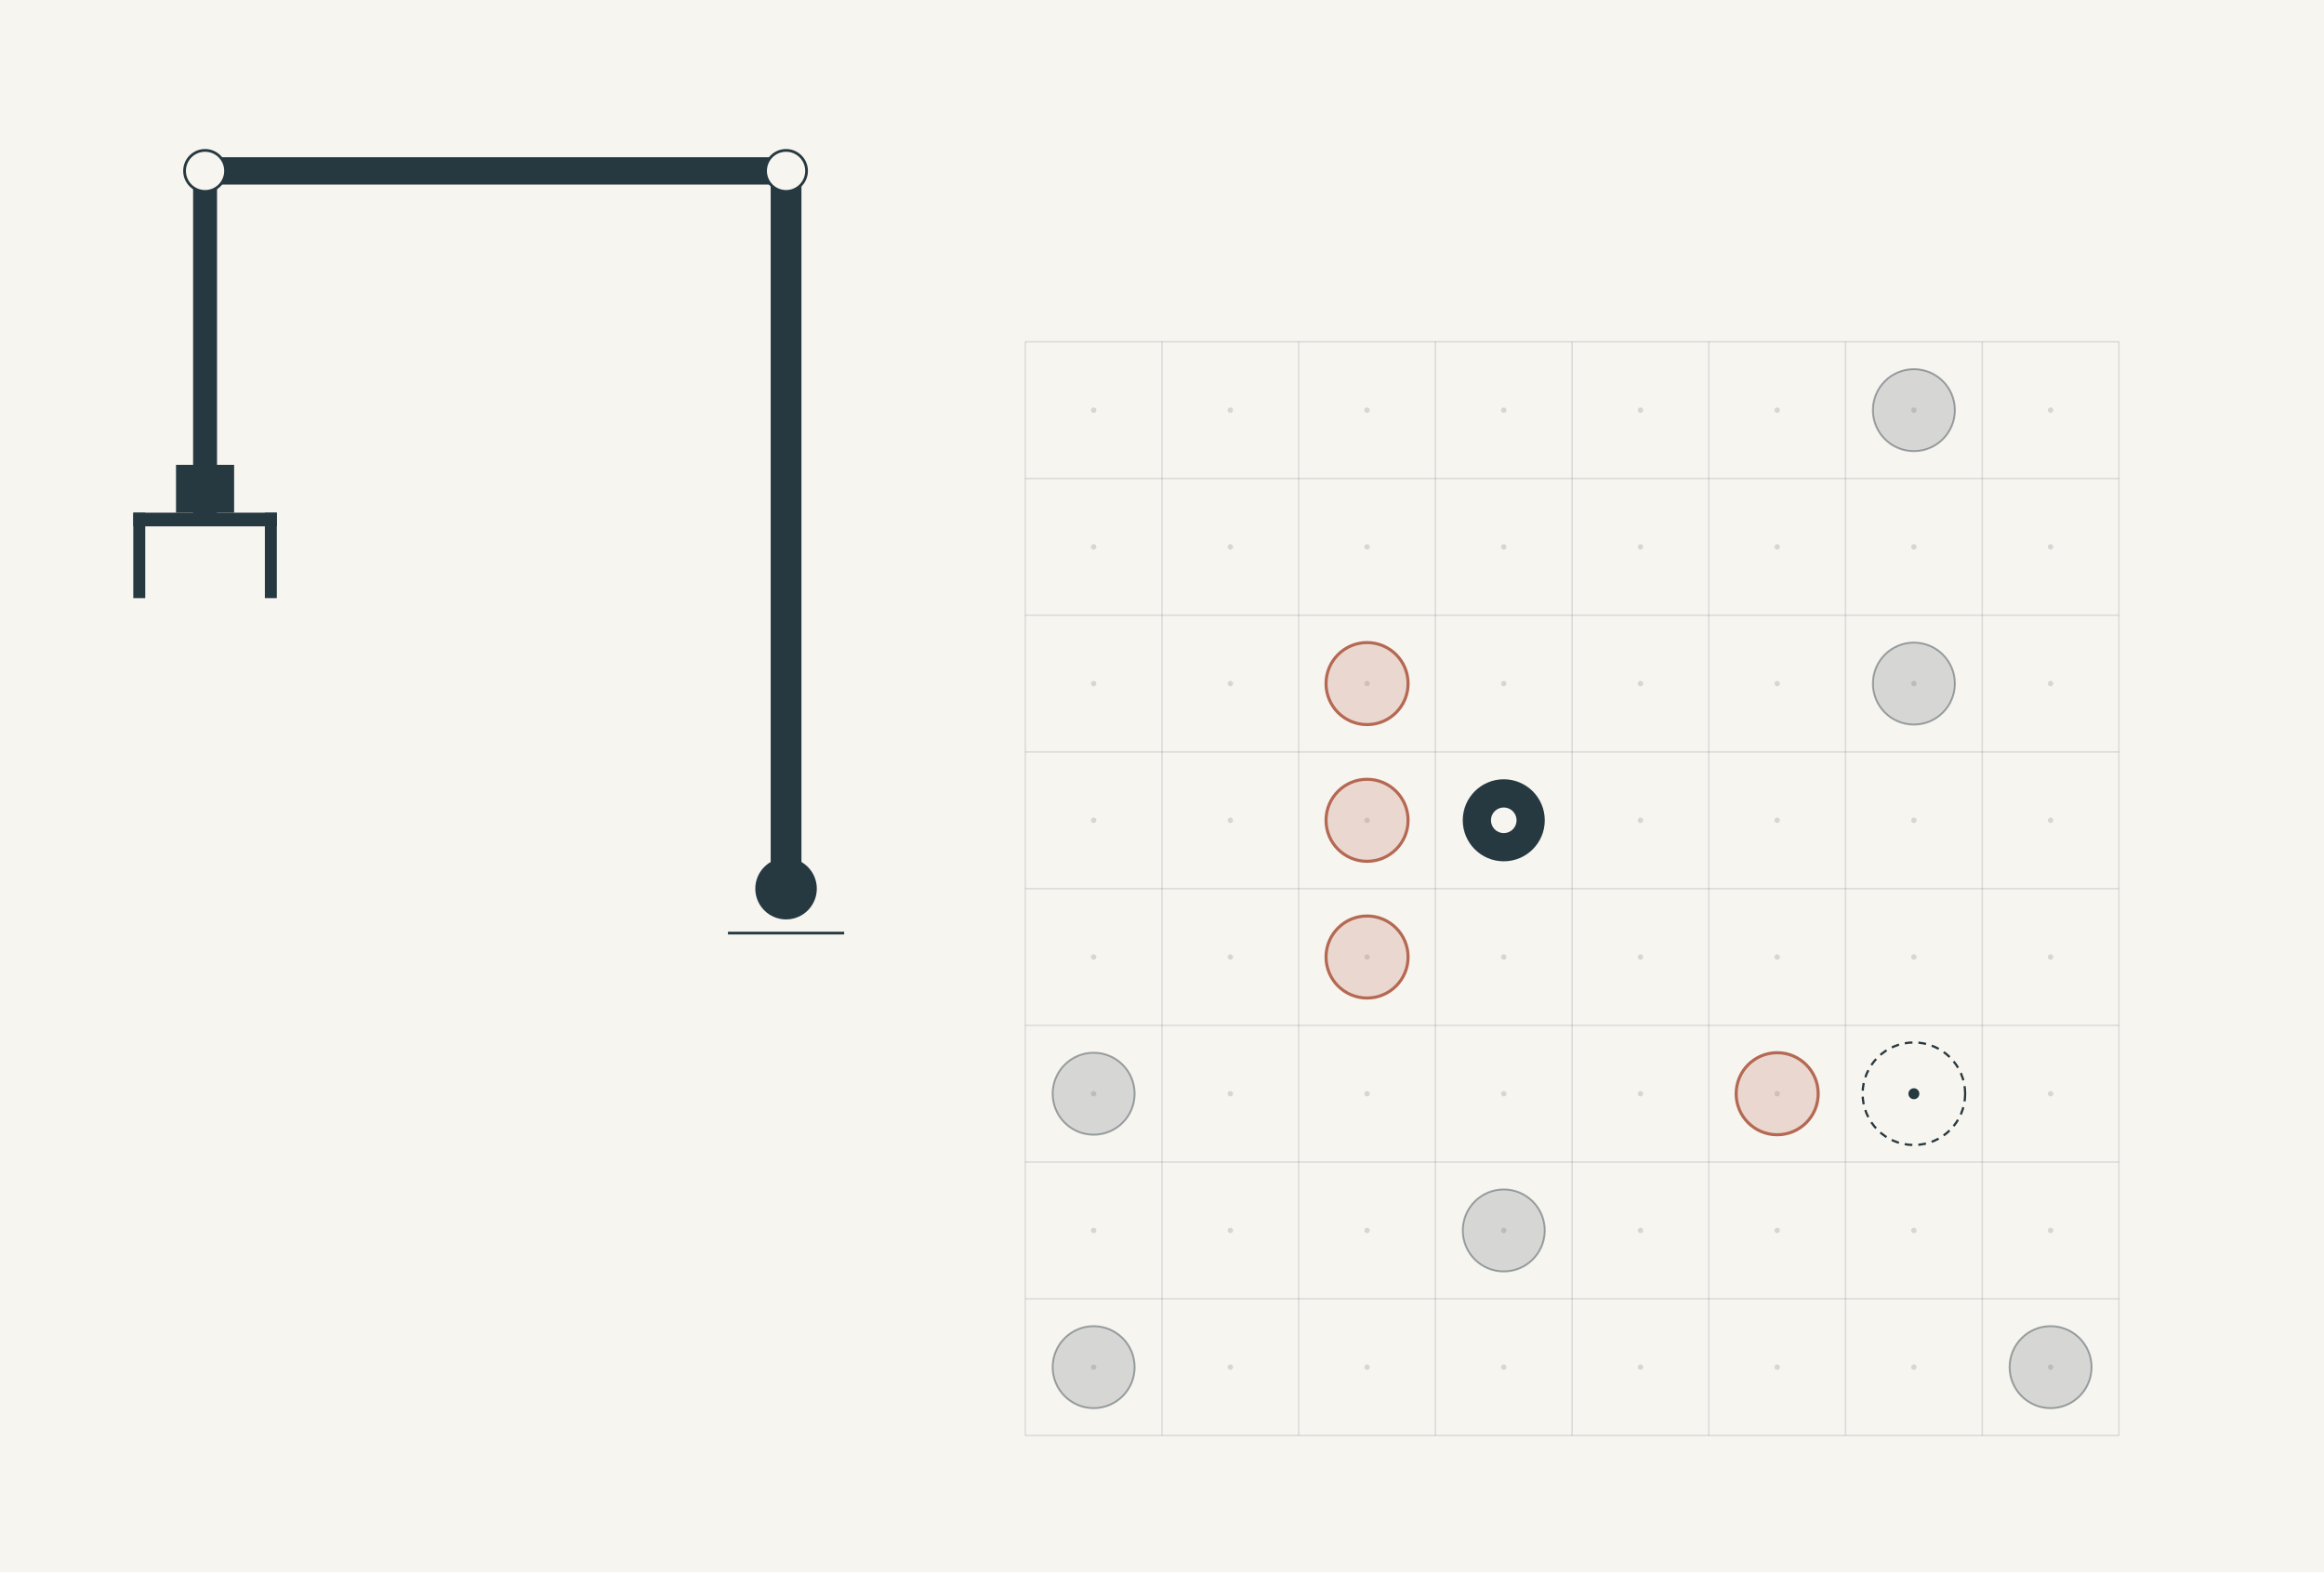
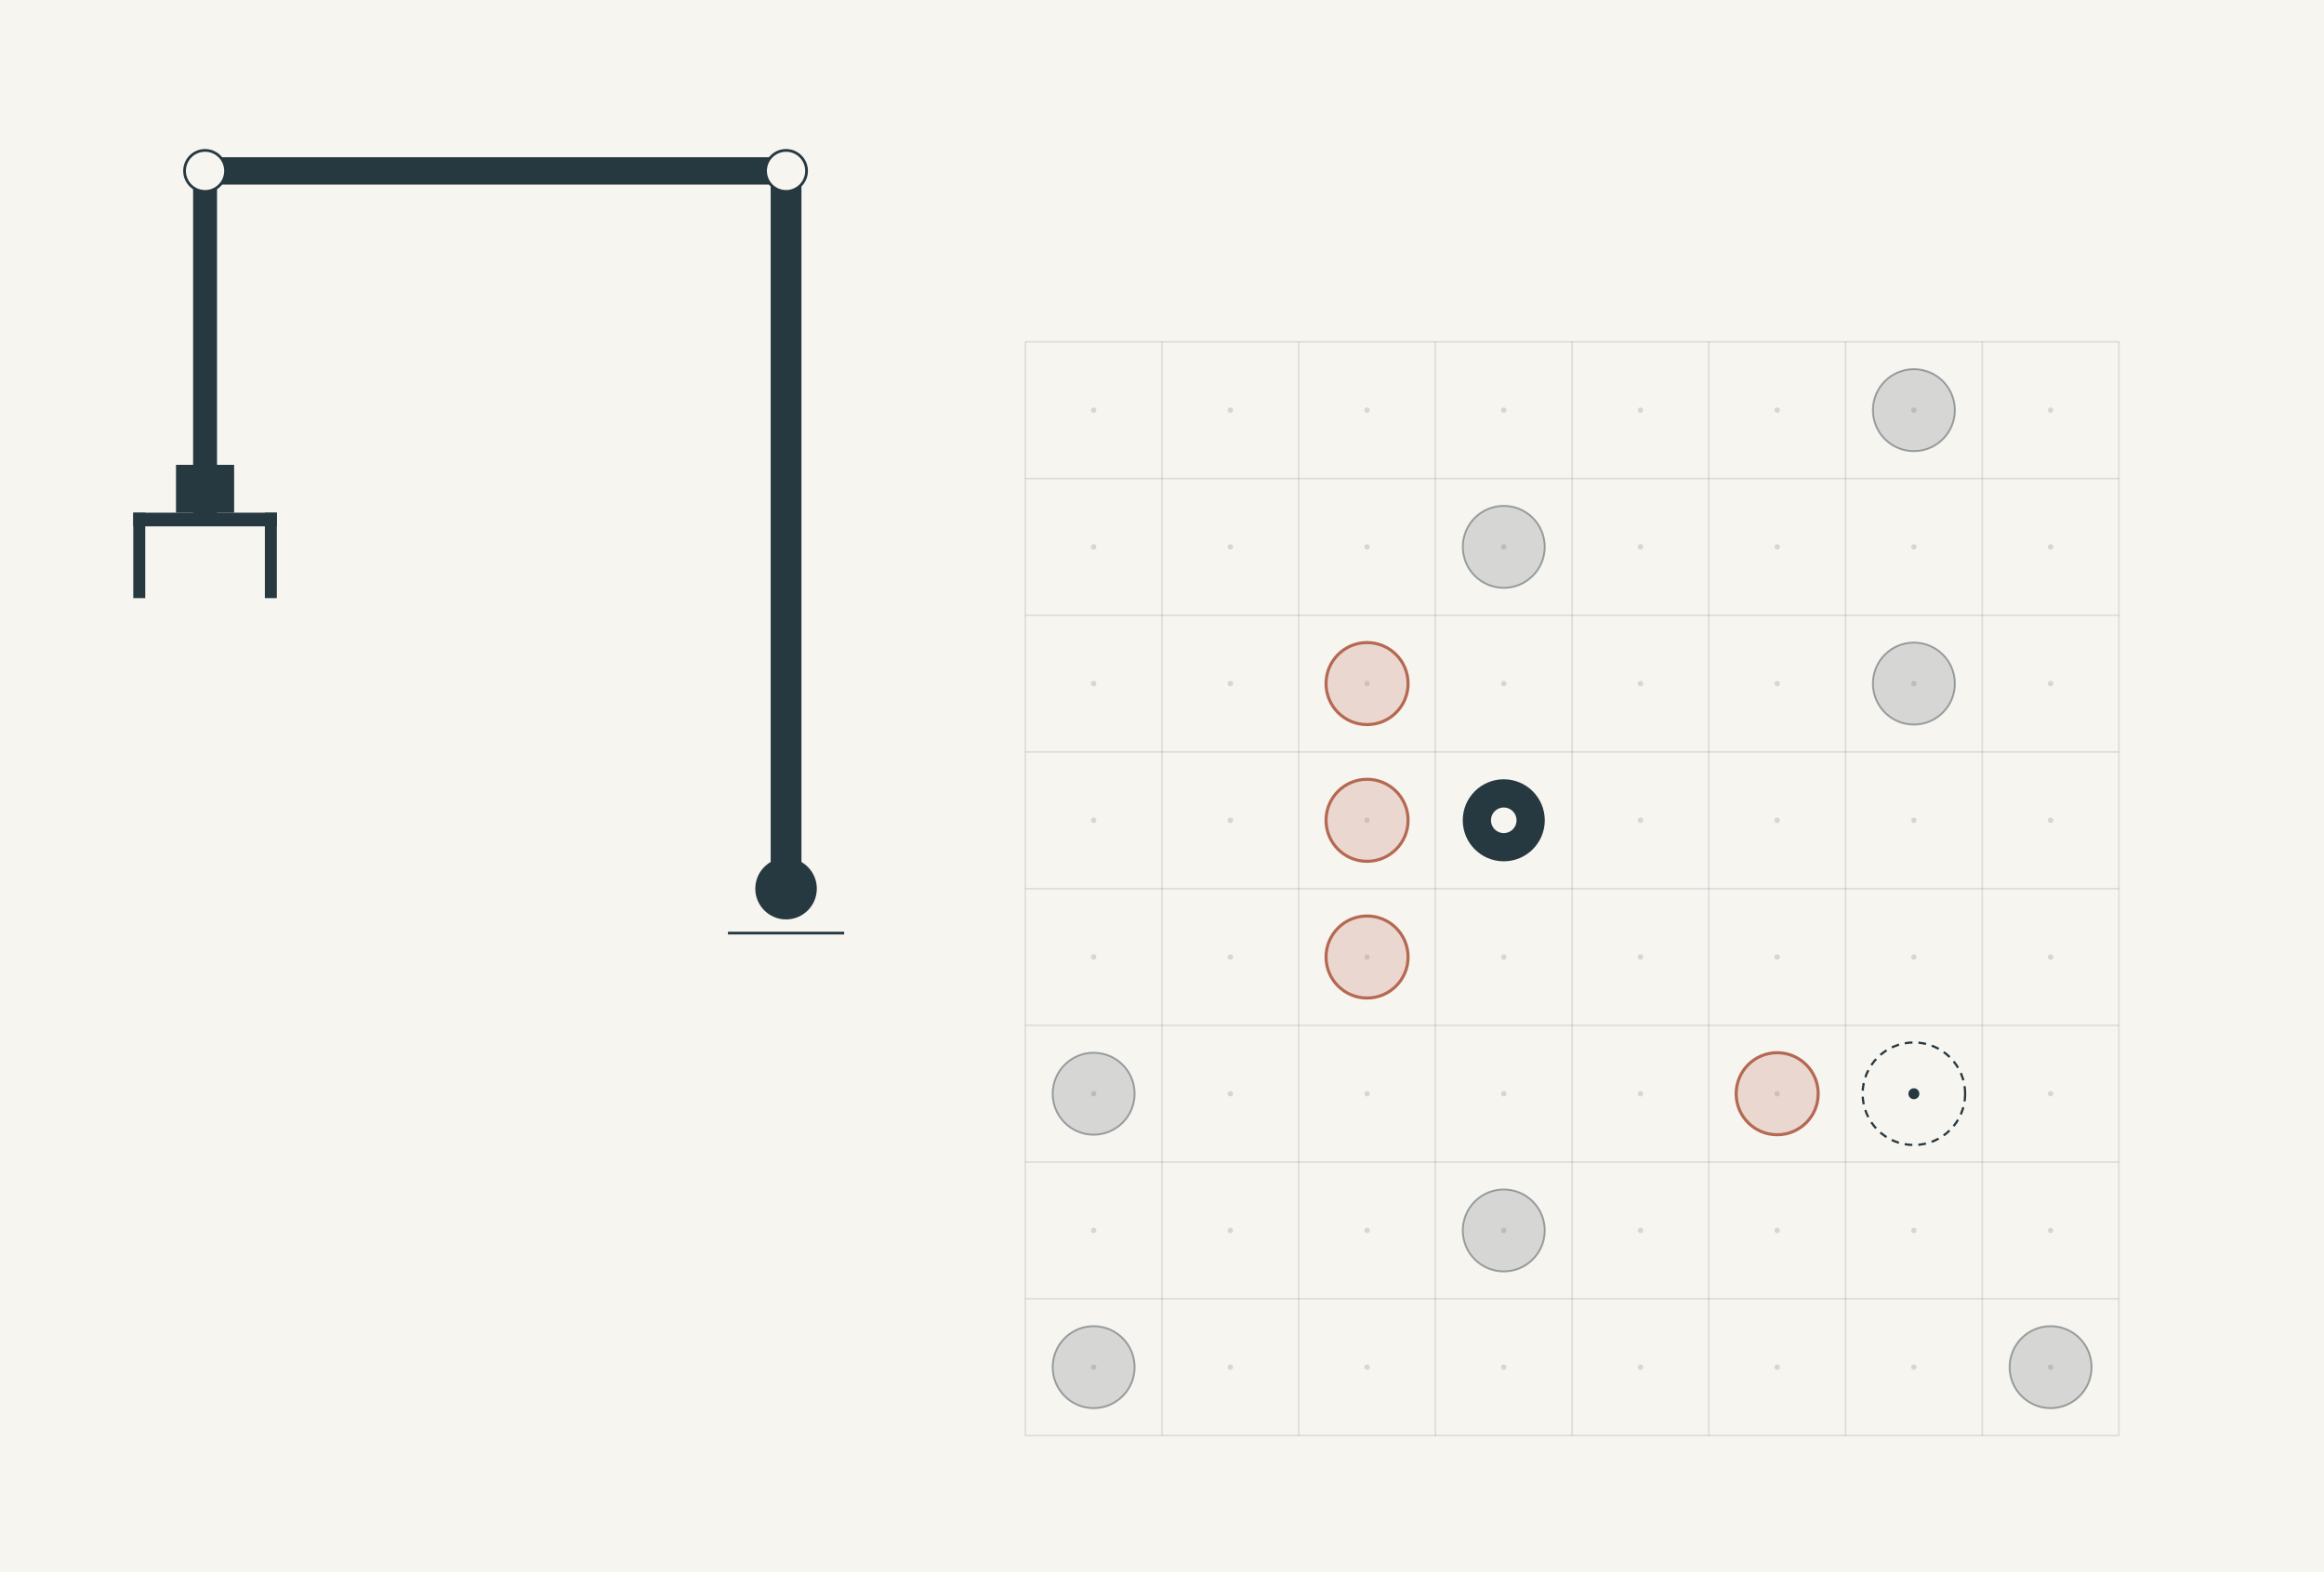
<svg xmlns="http://www.w3.org/2000/svg" viewBox="0 0 1360 920" width="1360" height="920" fill="none" shape-rendering="geometricPrecision">
  <rect width="100%" height="100%" fill="#F7F5F0" />
  <g id="lattice">
    <g id="lattice-lines" stroke="#263840" stroke-width="0.9" stroke-opacity="0.13" fill="none">
      <path d="M600,840 L600,200" />
      <path d="M680,840 L680,200" />
      <path d="M760,840 L760,200" />
      <path d="M840,840 L840,200" />
      <path d="M920,840 L920,200" />
      <path d="M1000,840 L1000,200" />
      <path d="M1080,840 L1080,200" />
      <path d="M1160,840 L1160,200" />
      <path d="M1240,840 L1240,200" />
      <path d="M600,840 L1240,840" />
      <path d="M600,760 L1240,760" />
      <path d="M600,680 L1240,680" />
      <path d="M600,600 L1240,600" />
      <path d="M600,520 L1240,520" />
      <path d="M600,440 L1240,440" />
      <path d="M600,360 L1240,360" />
      <path d="M600,280 L1240,280" />
      <path d="M600,200 L1240,200" />
    </g>
    <g id="lattice-centres">
      <circle cx="640" cy="800" r="1.6" fill="#263840" fill-opacity="0.16" />
      <circle cx="720" cy="800" r="1.6" fill="#263840" fill-opacity="0.16" />
      <circle cx="800" cy="800" r="1.6" fill="#263840" fill-opacity="0.16" />
      <circle cx="880" cy="800" r="1.6" fill="#263840" fill-opacity="0.16" />
      <circle cx="960" cy="800" r="1.6" fill="#263840" fill-opacity="0.16" />
      <circle cx="1040" cy="800" r="1.6" fill="#263840" fill-opacity="0.16" />
      <circle cx="1120" cy="800" r="1.6" fill="#263840" fill-opacity="0.16" />
      <circle cx="1200" cy="800" r="1.6" fill="#263840" fill-opacity="0.16" />
      <circle cx="640" cy="720" r="1.6" fill="#263840" fill-opacity="0.16" />
      <circle cx="720" cy="720" r="1.6" fill="#263840" fill-opacity="0.16" />
      <circle cx="800" cy="720" r="1.6" fill="#263840" fill-opacity="0.16" />
      <circle cx="880" cy="720" r="1.6" fill="#263840" fill-opacity="0.16" />
      <circle cx="960" cy="720" r="1.6" fill="#263840" fill-opacity="0.16" />
      <circle cx="1040" cy="720" r="1.6" fill="#263840" fill-opacity="0.16" />
      <circle cx="1120" cy="720" r="1.6" fill="#263840" fill-opacity="0.16" />
      <circle cx="1200" cy="720" r="1.6" fill="#263840" fill-opacity="0.16" />
      <circle cx="640" cy="640" r="1.6" fill="#263840" fill-opacity="0.16" />
      <circle cx="720" cy="640" r="1.6" fill="#263840" fill-opacity="0.16" />
      <circle cx="800" cy="640" r="1.6" fill="#263840" fill-opacity="0.16" />
      <circle cx="880" cy="640" r="1.6" fill="#263840" fill-opacity="0.16" />
      <circle cx="960" cy="640" r="1.6" fill="#263840" fill-opacity="0.16" />
      <circle cx="1040" cy="640" r="1.6" fill="#263840" fill-opacity="0.16" />
      <circle cx="1120" cy="640" r="1.6" fill="#263840" fill-opacity="0.16" />
      <circle cx="1200" cy="640" r="1.6" fill="#263840" fill-opacity="0.16" />
      <circle cx="640" cy="560" r="1.6" fill="#263840" fill-opacity="0.16" />
      <circle cx="720" cy="560" r="1.6" fill="#263840" fill-opacity="0.16" />
      <circle cx="800" cy="560" r="1.6" fill="#263840" fill-opacity="0.16" />
      <circle cx="880" cy="560" r="1.6" fill="#263840" fill-opacity="0.16" />
      <circle cx="960" cy="560" r="1.6" fill="#263840" fill-opacity="0.16" />
      <circle cx="1040" cy="560" r="1.6" fill="#263840" fill-opacity="0.16" />
      <circle cx="1120" cy="560" r="1.6" fill="#263840" fill-opacity="0.16" />
      <circle cx="1200" cy="560" r="1.6" fill="#263840" fill-opacity="0.16" />
      <circle cx="640" cy="480" r="1.6" fill="#263840" fill-opacity="0.16" />
      <circle cx="720" cy="480" r="1.6" fill="#263840" fill-opacity="0.16" />
      <circle cx="800" cy="480" r="1.6" fill="#263840" fill-opacity="0.16" />
      <circle cx="880" cy="480" r="1.6" fill="#263840" fill-opacity="0.16" />
      <circle cx="960" cy="480" r="1.6" fill="#263840" fill-opacity="0.16" />
      <circle cx="1040" cy="480" r="1.6" fill="#263840" fill-opacity="0.16" />
      <circle cx="1120" cy="480" r="1.6" fill="#263840" fill-opacity="0.16" />
      <circle cx="1200" cy="480" r="1.6" fill="#263840" fill-opacity="0.16" />
      <circle cx="640" cy="400" r="1.6" fill="#263840" fill-opacity="0.16" />
      <circle cx="720" cy="400" r="1.6" fill="#263840" fill-opacity="0.16" />
      <circle cx="800" cy="400" r="1.6" fill="#263840" fill-opacity="0.16" />
      <circle cx="880" cy="400" r="1.6" fill="#263840" fill-opacity="0.16" />
      <circle cx="960" cy="400" r="1.6" fill="#263840" fill-opacity="0.16" />
      <circle cx="1040" cy="400" r="1.6" fill="#263840" fill-opacity="0.16" />
      <circle cx="1120" cy="400" r="1.6" fill="#263840" fill-opacity="0.16" />
      <circle cx="1200" cy="400" r="1.6" fill="#263840" fill-opacity="0.16" />
      <circle cx="640" cy="320" r="1.6" fill="#263840" fill-opacity="0.16" />
      <circle cx="720" cy="320" r="1.6" fill="#263840" fill-opacity="0.16" />
      <circle cx="800" cy="320" r="1.6" fill="#263840" fill-opacity="0.16" />
      <circle cx="880" cy="320" r="1.6" fill="#263840" fill-opacity="0.16" />
      <circle cx="960" cy="320" r="1.6" fill="#263840" fill-opacity="0.16" />
      <circle cx="1040" cy="320" r="1.6" fill="#263840" fill-opacity="0.16" />
      <circle cx="1120" cy="320" r="1.6" fill="#263840" fill-opacity="0.16" />
      <circle cx="1200" cy="320" r="1.6" fill="#263840" fill-opacity="0.16" />
      <circle cx="640" cy="240" r="1.6" fill="#263840" fill-opacity="0.16" />
      <circle cx="720" cy="240" r="1.6" fill="#263840" fill-opacity="0.16" />
      <circle cx="800" cy="240" r="1.6" fill="#263840" fill-opacity="0.16" />
      <circle cx="880" cy="240" r="1.6" fill="#263840" fill-opacity="0.16" />
      <circle cx="960" cy="240" r="1.6" fill="#263840" fill-opacity="0.16" />
      <circle cx="1040" cy="240" r="1.6" fill="#263840" fill-opacity="0.16" />
      <circle cx="1120" cy="240" r="1.6" fill="#263840" fill-opacity="0.16" />
      <circle cx="1200" cy="240" r="1.6" fill="#263840" fill-opacity="0.16" />
    </g>
  </g>
  <g id="goal">
    <circle cx="1120" cy="640" r="30" fill="none" stroke="#263840" stroke-width="1.3" stroke-dasharray="4.5 3.5" />
    <circle cx="1120" cy="640" r="3.2" fill="#263840" />
  </g>
  <g id="discs-context">
    <circle cx="1120" cy="240" r="24" id="c0" fill="#263840" fill-opacity="0.16" stroke="#263840" stroke-opacity="0.42" stroke-width="1.1" />
    <circle cx="1120" cy="400" r="24" id="c1" fill="#263840" fill-opacity="0.16" stroke="#263840" stroke-opacity="0.42" stroke-width="1.1" />
    <circle cx="640" cy="800" r="24" id="c2" fill="#263840" fill-opacity="0.16" stroke="#263840" stroke-opacity="0.42" stroke-width="1.1" />
    <circle cx="880" cy="720" r="24" id="c3" fill="#263840" fill-opacity="0.16" stroke="#263840" stroke-opacity="0.42" stroke-width="1.1" />
    <circle cx="1200" cy="800" r="24" id="c4" fill="#263840" fill-opacity="0.16" stroke="#263840" stroke-opacity="0.42" stroke-width="1.1" />
    <circle cx="640" cy="640" r="24" id="c5" fill="#263840" fill-opacity="0.16" stroke="#263840" stroke-opacity="0.42" stroke-width="1.1" />
+     <circle cx="880" cy="320" r="24" id="c6" fill="#263840" fill-opacity="0.16" stroke="#263840" stroke-opacity="0.42" stroke-width="1.1" />
  </g>
  <g id="blockers-highlight">
    <circle cx="800" cy="400" r="24" id="b1-hl" fill="#B56852" fill-opacity="0.20" stroke="#B56852" stroke-width="1.8" />
    <circle cx="800" cy="560" r="24" id="b2-hl" fill="#B56852" fill-opacity="0.20" stroke="#B56852" stroke-width="1.8" />
    <circle cx="800" cy="480" r="24" id="b3-hl" fill="#B56852" fill-opacity="0.20" stroke="#B56852" stroke-width="1.8" />
    <circle cx="1040" cy="640" r="24" id="b4-hl" fill="#B56852" fill-opacity="0.20" stroke="#B56852" stroke-width="1.8" />
  </g>
  <g id="target">
    <circle cx="880" cy="480" r="24" fill="#263840" />
    <circle cx="880" cy="480" r="7.5" fill="#F7F5F0" />
  </g>
  <g id="robot-home" opacity="1">
    <path d="M426,546 L494,546" stroke="#263840" stroke-width="1.6" />
    <circle cx="460" cy="520" r="18" fill="#263840" />
    <circle cx="460" cy="520" r="5.5" fill="#F7F5F0" />
    <path d="M460,520 L460,100" stroke="#263840" stroke-width="18" stroke-linecap="round" />
    <path d="M460,100 L120,100" stroke="#263840" stroke-width="16" stroke-linecap="round" />
    <path d="M120,100 L120,300" stroke="#263840" stroke-width="14" stroke-linecap="round" />
    <rect x="-14" y="-17" width="28" height="34" transform="translate(120 286) rotate(-270)" fill="#263840" />
    <rect x="-4" y="-42" width="8" height="84" transform="translate(120 304) rotate(-270)" fill="#263840" />
    <rect x="-25" y="-3.5" width="50" height="7" transform="translate(81.5 325) rotate(-270)" fill="#263840" />
    <rect x="-25" y="-3.5" width="50" height="7" transform="translate(158.5 325) rotate(-270)" fill="#263840" />
    <circle cx="460" cy="100" r="12" fill="#F7F5F0" stroke="#263840" stroke-width="1.6" />
    <circle cx="120" cy="100" r="12" fill="#F7F5F0" stroke="#263840" stroke-width="1.6" />
  </g>
</svg>
